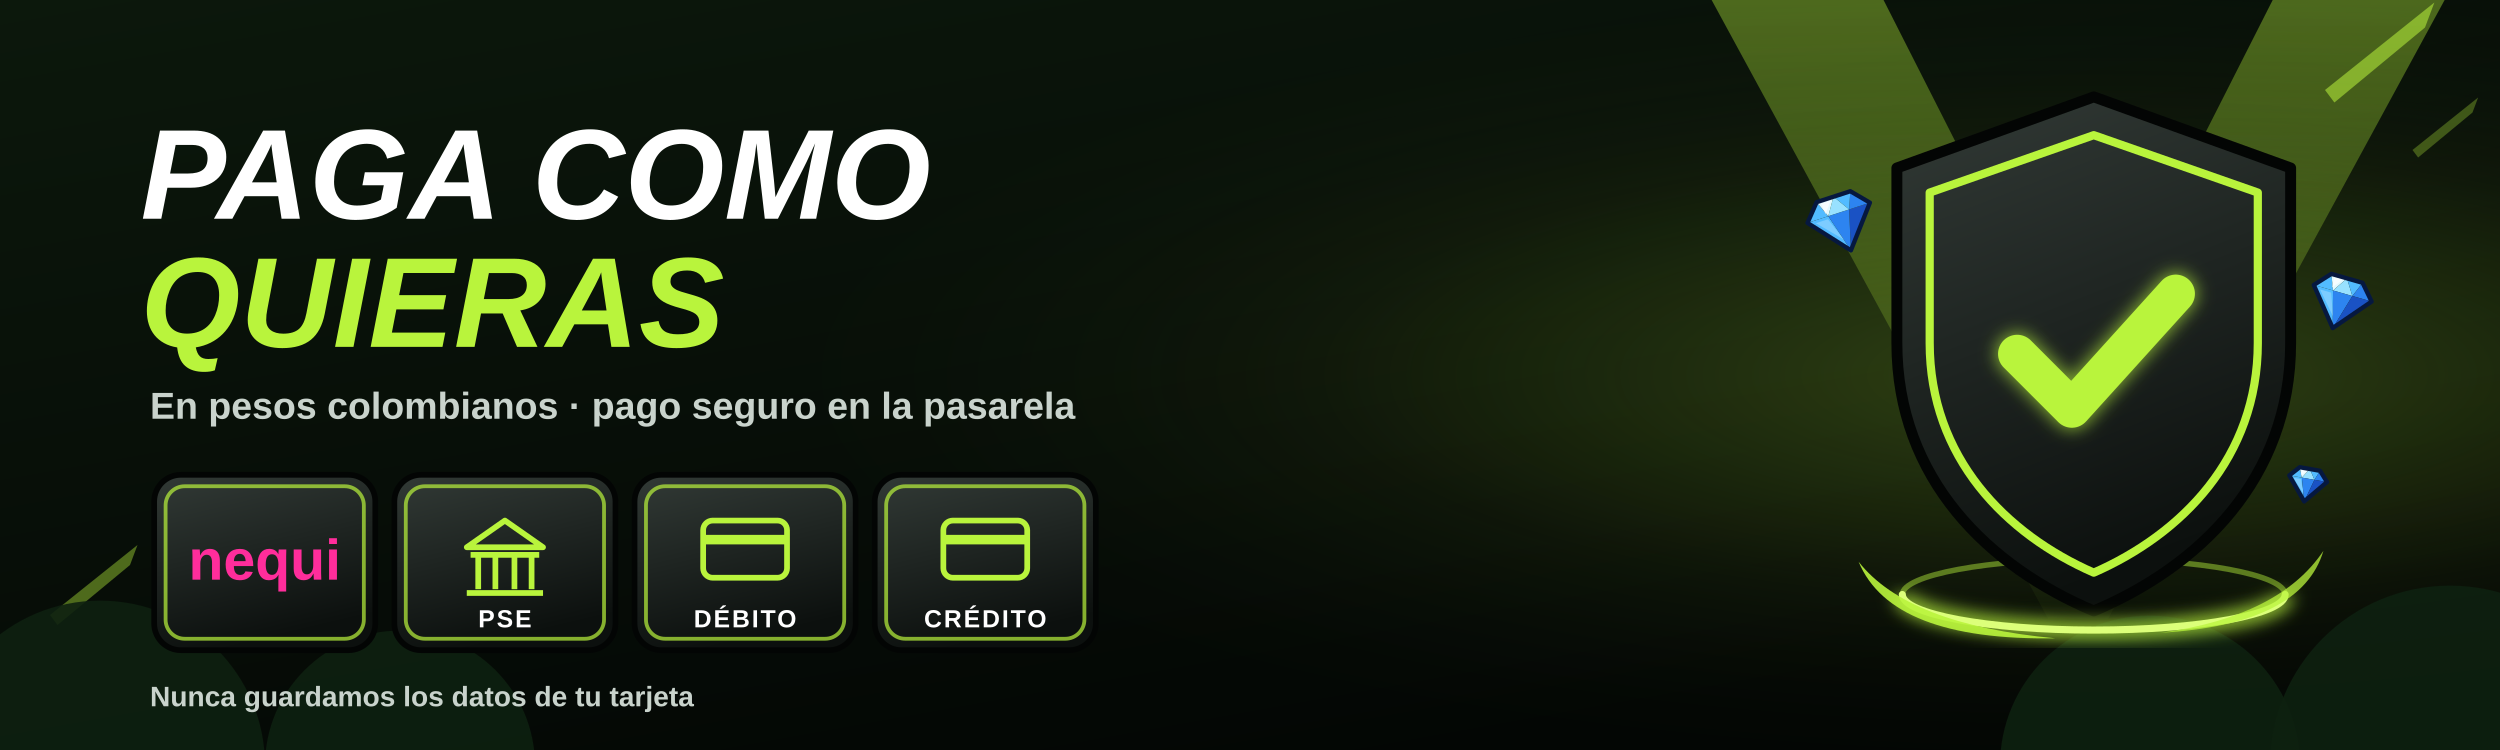
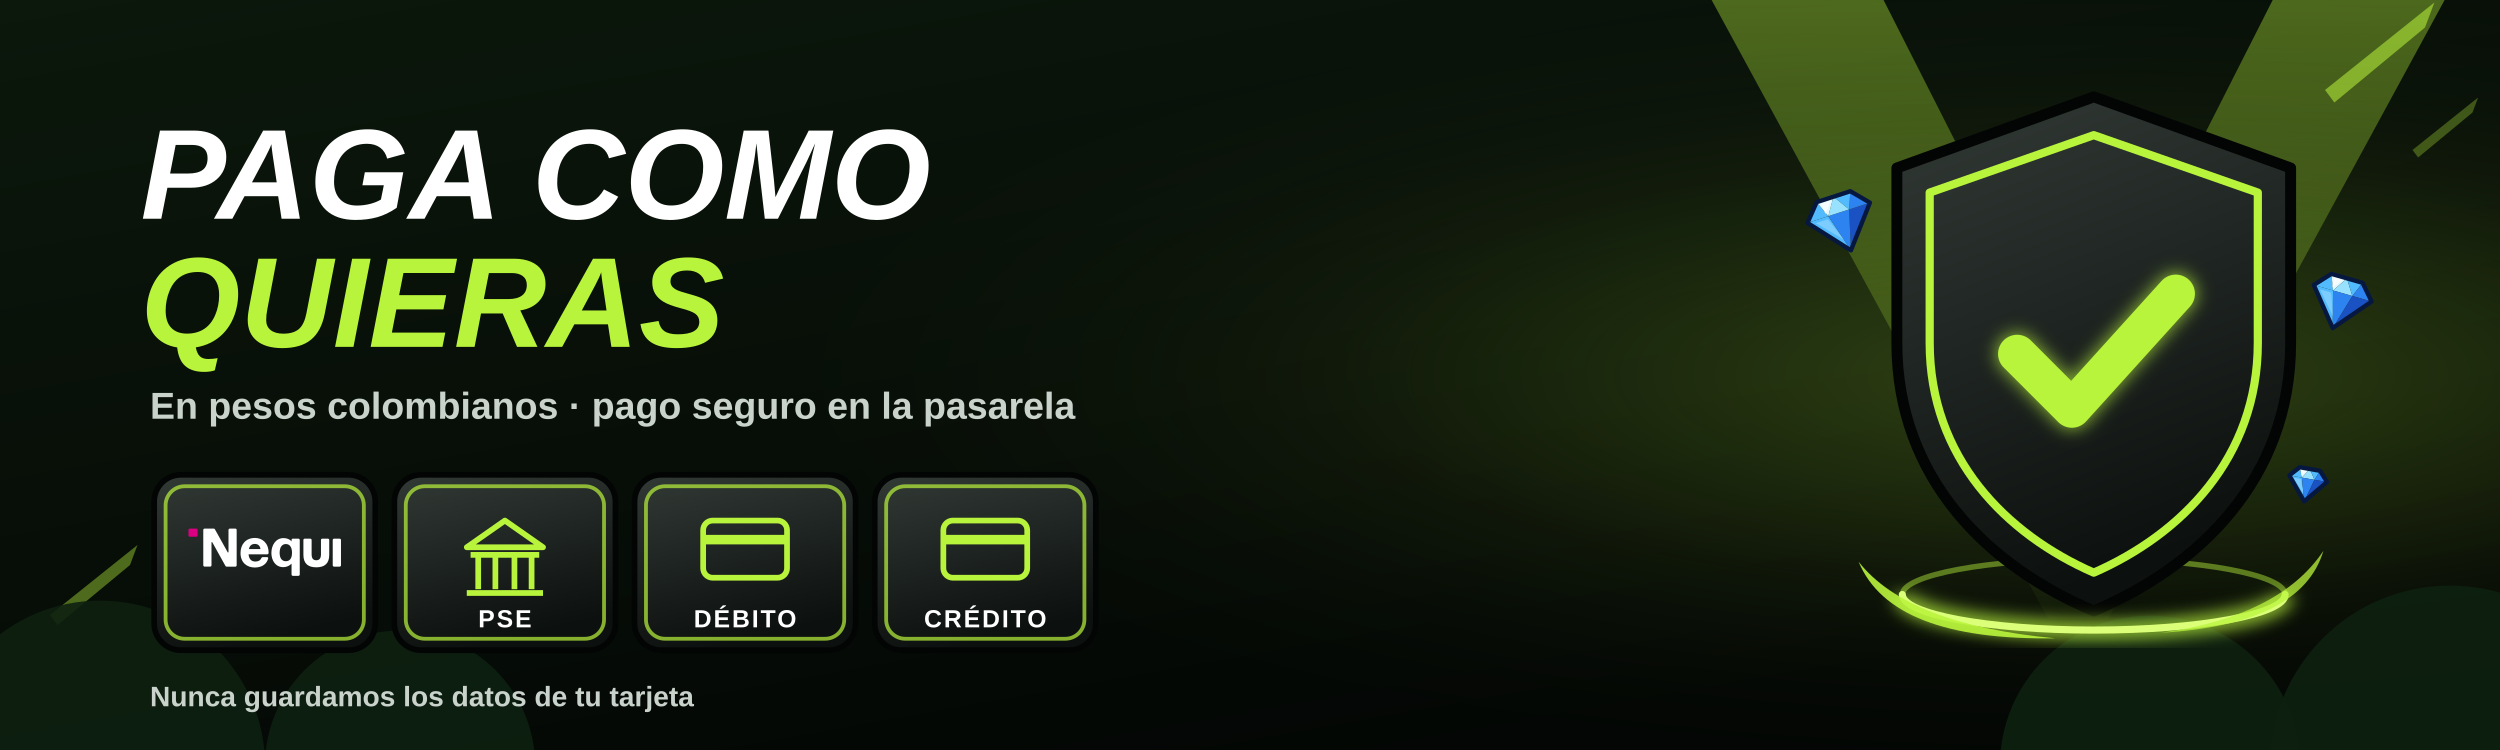
<svg xmlns="http://www.w3.org/2000/svg" viewBox="0 0 1600 480" width="1600" height="480">
  <defs>
    <linearGradient id="bg" x1="0" y1="0" x2="0.6" y2="1">
      <stop offset="0" stop-color="#0c180c" />
      <stop offset="1" stop-color="#030604" />
    </linearGradient>
    <linearGradient id="v" x1="0" y1="0" x2="0" y2="1">
      <stop offset="0" stop-color="#b9f43c" stop-opacity=".4" />
      <stop offset="1" stop-color="#b9f43c" stop-opacity=".03" />
    </linearGradient>
    <radialGradient id="glow" cx="0.83" cy="0.5" r="0.55">
      <stop offset="0" stop-color="#b9f43c" stop-opacity=".24" />
      <stop offset=".55" stop-color="#b9f43c" stop-opacity=".05" />
      <stop offset="1" stop-color="#000" stop-opacity="0" />
    </radialGradient>
    <radialGradient id="gemglow">
      <stop offset="0" stop-color="#4fc3ff" stop-opacity=".5" />
      <stop offset="1" stop-color="#4fc3ff" stop-opacity="0" />
    </radialGradient>
    <linearGradient id="dark" x1="0" y1="0" x2="0.3" y2="1">
      <stop offset="0" stop-color="#323a36" />
      <stop offset="1" stop-color="#0c100e" />
    </linearGradient>
    <linearGradient id="lid" x1="0" y1="0" x2="0" y2="1">
      <stop offset="0" stop-color="#47524c" />
      <stop offset="1" stop-color="#1b221e" />
    </linearGradient>
    <filter id="soft" x="-50%" y="-50%" width="200%" height="200%">
      <feGaussianBlur stdDeviation="3" />
    </filter>
    <path id="spark" d="M0 -10L2.2 -2.2L10 0L2.2 2.2L0 10L-2.2 2.2L-10 0L-2.2 -2.2Z" fill="#fff" />
  </defs>
  <rect width="1600" height="480" fill="url(#bg)" />
  <path d="M1090 -10H1200.4L1330 245.52L1459.6 -10H1570L1349.2 396H1310.8Z" fill="url(#v)" />
  <rect width="1600" height="480" fill="url(#glow)" />
  <path d="M1488 57.6L1558 1.6L1552 17.6L1494 65.6Z" fill="#b9f43c" opacity="0.55" />
  <path d="M1544 96L1586 62.4L1582.4 72L1547.6 100.8Z" fill="#b9f43c" opacity="0.3" />
  <path d="M32 393.6L88 348.8L83.2 361.6L36.8 400Z" fill="#b9f43c" opacity="0.4" />
  <circle cx="64" cy="490" r="105.6" fill="#0d200f" opacity=".9" />
  <circle cx="256" cy="490" r="86.4" fill="#0d200f" opacity=".9" />
  <circle cx="1376" cy="490" r="96" fill="#0d200f" opacity=".9" />
  <circle cx="1568" cy="490" r="115.2" fill="#0d200f" opacity=".9" />
  <g transform="translate(1340 230) scale(1.75)">
    <path d="M-70 86A70 13 0 0 1 70 86" fill="none" stroke="#b9f43c" stroke-opacity=".45" stroke-width="2" />
    <path d="M0 -96L72 -70V-6C72 44 38 76 0 92C-38 76 -72 44 -72 -6V-70Z" fill="url(#dark)" stroke="#030504" stroke-width="4" stroke-linejoin="round" />
    <path d="M0 -82L60 -61V-6C60 36 32 64 0 78C-32 64 -60 36 -60 -6V-61Z" fill="none" stroke="#b9f43c" stroke-width="3" stroke-linejoin="round" />
    <path d="M-28 -2L-8 18L30 -24" fill="none" stroke="#b9f43c" stroke-width="16" stroke-linecap="round" stroke-linejoin="round" filter="url(#soft)" opacity=".6" />
    <path d="M-28 -2L-8 18L30 -24" fill="none" stroke="#b9f43c" stroke-width="14" stroke-linecap="round" stroke-linejoin="round" />
    <g transform="rotate(-18 -92 -49.68)" stroke-linejoin="round">
      <path d="M-98.48 -60L-104 -53.808L-96 -53.808Z" fill="#52bbff" />
      <path d="M-98.48 -60L-92 -60L-96 -53.808Z" fill="#e3f9ff" />
      <path d="M-92 -60L-96 -53.808L-88 -53.808Z" fill="#98e1ff" />
      <path d="M-92 -60L-85.52 -60L-88 -53.808Z" fill="#52bbff" />
      <path d="M-85.52 -60L-80 -53.808L-88 -53.808Z" fill="#2d84f0" />
      <path d="M-104 -53.808L-96 -53.808L-92 -39.36Z" fill="#52bbff" />
      <path d="M-96 -53.808L-88 -53.808L-92 -39.36Z" fill="#2d84f0" />
      <path d="M-88 -53.808L-80 -53.808L-92 -39.36Z" fill="#1a52c4" />
      <path d="M-97.04 -58.968L-93.44 -58.968L-96.72 -54.84Z" fill="#fff" opacity=".7" />
      <path d="M-101.12 -52.776L-96.48 -52.776L-93.2 -43.901Z" fill="#fff" opacity=".25" />
      <path d="M-98.48 -60H-85.52L-80 -53.808L-92 -39.36L-104 -53.808Z" fill="none" stroke="#06183f" stroke-width="1.6" />
    </g>
    <g transform="rotate(16 90 -20.54)" stroke-linejoin="round">
      <path d="M84.06 -30L79 -24.324L86.333 -24.324Z" fill="#52bbff" />
      <path d="M84.06 -30L90 -30L86.333 -24.324Z" fill="#e3f9ff" />
      <path d="M90 -30L86.333 -24.324L93.667 -24.324Z" fill="#98e1ff" />
      <path d="M90 -30L95.94 -30L93.667 -24.324Z" fill="#52bbff" />
      <path d="M95.94 -30L101 -24.324L93.667 -24.324Z" fill="#2d84f0" />
      <path d="M79 -24.324L86.333 -24.324L90 -11.08Z" fill="#52bbff" />
      <path d="M86.333 -24.324L93.667 -24.324L90 -11.08Z" fill="#2d84f0" />
      <path d="M93.667 -24.324L101 -24.324L90 -11.08Z" fill="#1a52c4" />
      <path d="M85.38 -29.054L88.68 -29.054L85.673 -25.27Z" fill="#fff" opacity=".7" />
      <path d="M81.64 -23.378L85.893 -23.378L88.9 -15.242Z" fill="#fff" opacity=".25" />
      <path d="M84.06 -30H95.94L101 -24.324L90 -11.08L79 -24.324Z" fill="none" stroke="#06183f" stroke-width="1.6" />
    </g>
    <g transform="rotate(10 78 46.02)" stroke-linejoin="round">
      <path d="M74.22 40L71 43.612L75.667 43.612Z" fill="#52bbff" />
      <path d="M74.22 40L78 40L75.667 43.612Z" fill="#e3f9ff" />
      <path d="M78 40L75.667 43.612L80.333 43.612Z" fill="#98e1ff" />
      <path d="M78 40L81.78 40L80.333 43.612Z" fill="#52bbff" />
      <path d="M81.78 40L85 43.612L80.333 43.612Z" fill="#2d84f0" />
      <path d="M71 43.612L75.667 43.612L78 52.04Z" fill="#52bbff" />
      <path d="M75.667 43.612L80.333 43.612L78 52.04Z" fill="#2d84f0" />
      <path d="M80.333 43.612L85 43.612L78 52.04Z" fill="#1a52c4" />
      <path d="M75.06 40.602L77.16 40.602L75.247 43.01Z" fill="#fff" opacity=".7" />
      <path d="M72.68 44.214L75.387 44.214L77.3 49.391Z" fill="#fff" opacity=".25" />
      <path d="M74.22 40H81.78L85 43.612L78 52.04L71 43.612Z" fill="none" stroke="#06183f" stroke-width="1.6" />
    </g>
    <path d="M-70 86A70 13 0 0 0 70 86" fill="none" stroke="#b9f43c" stroke-width="7" filter="url(#soft)" opacity=".75" />
    <path d="M-70 86A70 13 0 0 0 70 86" fill="none" stroke="#dcff7a" stroke-width="2.6" stroke-linecap="round" />
    <path d="M-86 74Q-74 103 -14 102Q-68 97 -86 74Z" fill="#b9f43c" opacity=".9" />
    <path d="M84 70Q76 97 24.5 100Q68 94 84 70Z" fill="#b9f43c" opacity=".75" />
  </g>
  <text x="90" y="140" font-family="Arial Black, Arial, Helvetica, sans-serif" font-weight="900" font-style="italic" font-size="82" fill="#fff">PAGA COMO</text>
  <text x="90" y="222" font-family="Arial Black, Arial, Helvetica, sans-serif" font-weight="900" font-style="italic" font-size="82" fill="#b9f43c">QUIERAS</text>
  <text x="96" y="268" font-family="Arial, Helvetica, sans-serif" font-weight="700" font-size="24" fill="#c9d3cc" text-anchor="start">En pesos colombianos · pago seguro en la pasarela</text>
  <g transform="translate(400 360) scale(1.22)">
    <g transform="translate(-189 0)">
      <rect x="-58" y="-46" width="116" height="92" rx="14" fill="url(#dark)" stroke="#030504" stroke-width="3" />
      <rect x="-52" y="-40" width="104" height="80" rx="10" fill="none" stroke="#b9f43c" stroke-opacity=".7" stroke-width="2" />
-       <text x="0" y="9" font-family="Arial, Helvetica, sans-serif" font-weight="900" font-size="30" fill="#ff2d9b" text-anchor="middle">nequi</text>
+       <g transform="translate(-40 -18) scale(0.7692308)">
+         <rect x="0" y="0.28" width="6.22" height="5.56" rx="0.92" fill="#DA0081" />
+         <path d="M31.99 0.28H28.22C27.7 0.28 27.3 0.7 27.3 1.2V16.28C27.3 16.58 26.9 16.7 26.75 16.42L17.99 0.69C17.85 0.43 17.59 0.28 17.28 0.28H11.02C10.5 0.28 10.1 0.7 10.1 1.2V25.29C10.1 25.81 10.52 26.21 11.02 26.21H14.79C15.3 26.21 15.7 25.79 15.7 25.29V9.76C15.7 9.46 16.11 9.34 16.25 9.62L25.26 25.82C25.4 26.08 25.66 26.22 25.96 26.22H31.96C32.47 26.22 32.87 25.81 32.87 25.31V1.2C32.87 0.69 32.46 0.28 31.96 0.28Z" fill="#fff" />
+         <path d="M54.65 16.81C54.65 10.02 50.24 6.65 45.39 6.65C39.09 6.65 35.5 11.02 35.5 16.92C35.5 23.63 40.01 26.82 45.24 26.82C50.48 26.82 53.54 24.11 54.36 20.6C54.47 20.15 54.21 19.74 53.54 19.74H50.57C50.24 19.74 49.95 19.92 49.8 20.26C49.06 21.89 47.87 22.74 45.58 22.74C42.99 22.74 41.25 21.11 40.99 17.81H53.73C54.28 17.81 54.65 17.41 54.65 16.81ZM41.2 14.25C41.75 11.81 43.16 10.73 45.31 10.73C47.22 10.73 48.87 11.84 49.09 14.25H41.2Z" fill="#fff" />
+         <path d="M103.08 7.14H99.3C98.79 7.14 98.38 7.55 98.38 8.05V25.31C98.38 25.81 98.79 26.22 99.3 26.22H103.08C103.59 26.22 104 25.81 104 25.31V8.05C104 7.55 103.59 7.14 103.08 7.14Z" fill="#fff" />
+         <path d="M74.98 7.14H71.21C70.69 7.14 70.29 7.55 70.29 8.05V8.99C69.16 7.67 67.31 6.75 64.88 6.75C59.43 6.75 56.55 11.68 56.55 16.91C56.55 21.47 58.92 26.58 64.77 26.58C66.86 26.58 69.08 25.58 70.29 24.16V31.58C70.29 32.09 70.71 32.5 71.21 32.5H74.98C75.49 32.5 75.89 32.08 75.89 31.58V8.07C75.89 7.55 75.48 7.15 74.98 7.15ZM66.39 22.52C63.91 22.52 62.17 20.69 62.17 16.78C62.17 12.86 63.91 10.81 66.39 10.81C68.87 10.81 70.61 12.7 70.61 16.78C70.61 20.86 68.87 22.52 66.39 22.52Z" fill="#fff" />
+         <path d="M95.05 7.14H91.28C90.76 7.14 90.36 7.55 90.36 8.05V17.81C90.36 20.95 88.96 21.87 87.17 21.87C85.38 21.87 83.98 20.95 83.98 17.81V8.05C83.98 7.54 83.56 7.14 83.06 7.14H79.29C78.78 7.14 78.38 7.55 78.38 8.05V18.21C78.38 24.26 81.71 26.69 87.19 26.69C92.66 26.69 96 24.24 96 18.21V8.05C96 7.54 95.58 7.14 95.08 7.14Z" fill="#fff" />
+       </g>
      <text x="0" y="34" font-family="Arial Black, Arial, Helvetica, sans-serif" font-weight="900" font-size="13" fill="#fff" text-anchor="middle" letter-spacing="1" />
    </g>
    <g transform="translate(-63 0)">
      <rect x="-58" y="-46" width="116" height="92" rx="14" fill="url(#dark)" stroke="#030504" stroke-width="3" />
      <rect x="-52" y="-40" width="104" height="80" rx="10" fill="none" stroke="#b9f43c" stroke-opacity=".7" stroke-width="2" />
      <path d="M-18 -4H18M-14 -4V14M-5 -4V14M5 -4V14M14 -4V14M-20 16H20M0 -22L-20 -8H20Z" stroke="#b9f43c" stroke-width="3" fill="none" stroke-linejoin="round" />
      <text x="0" y="34" font-family="Arial Black, Arial, Helvetica, sans-serif" font-weight="900" font-size="13" fill="#fff" text-anchor="middle" letter-spacing="1">PSE</text>
    </g>
    <g transform="translate(63 0)">
      <rect x="-58" y="-46" width="116" height="92" rx="14" fill="url(#dark)" stroke="#030504" stroke-width="3" />
      <rect x="-52" y="-40" width="104" height="80" rx="10" fill="none" stroke="#b9f43c" stroke-opacity=".7" stroke-width="2" />
      <rect x="-22" y="-22" width="44" height="30" rx="5" fill="none" stroke="#b9f43c" stroke-width="3" />
      <path d="M-22 -12H22" stroke="#b9f43c" stroke-width="5" />
      <text x="0" y="34" font-family="Arial Black, Arial, Helvetica, sans-serif" font-weight="900" font-size="13" fill="#fff" text-anchor="middle" letter-spacing="1">DÉBITO</text>
    </g>
    <g transform="translate(189 0)">
      <rect x="-58" y="-46" width="116" height="92" rx="14" fill="url(#dark)" stroke="#030504" stroke-width="3" />
      <rect x="-52" y="-40" width="104" height="80" rx="10" fill="none" stroke="#b9f43c" stroke-opacity=".7" stroke-width="2" />
      <rect x="-22" y="-22" width="44" height="30" rx="5" fill="none" stroke="#b9f43c" stroke-width="3" />
      <path d="M-22 -12H22" stroke="#b9f43c" stroke-width="5" />
      <text x="0" y="34" font-family="Arial Black, Arial, Helvetica, sans-serif" font-weight="900" font-size="13" fill="#fff" text-anchor="middle" letter-spacing="1">CRÉDITO</text>
    </g>
  </g>
  <text x="96" y="452" font-family="Arial, Helvetica, sans-serif" font-weight="700" font-size="18" fill="#c9d3cc" text-anchor="start">Nunca guardamos los datos de tu tarjeta</text>
</svg>
